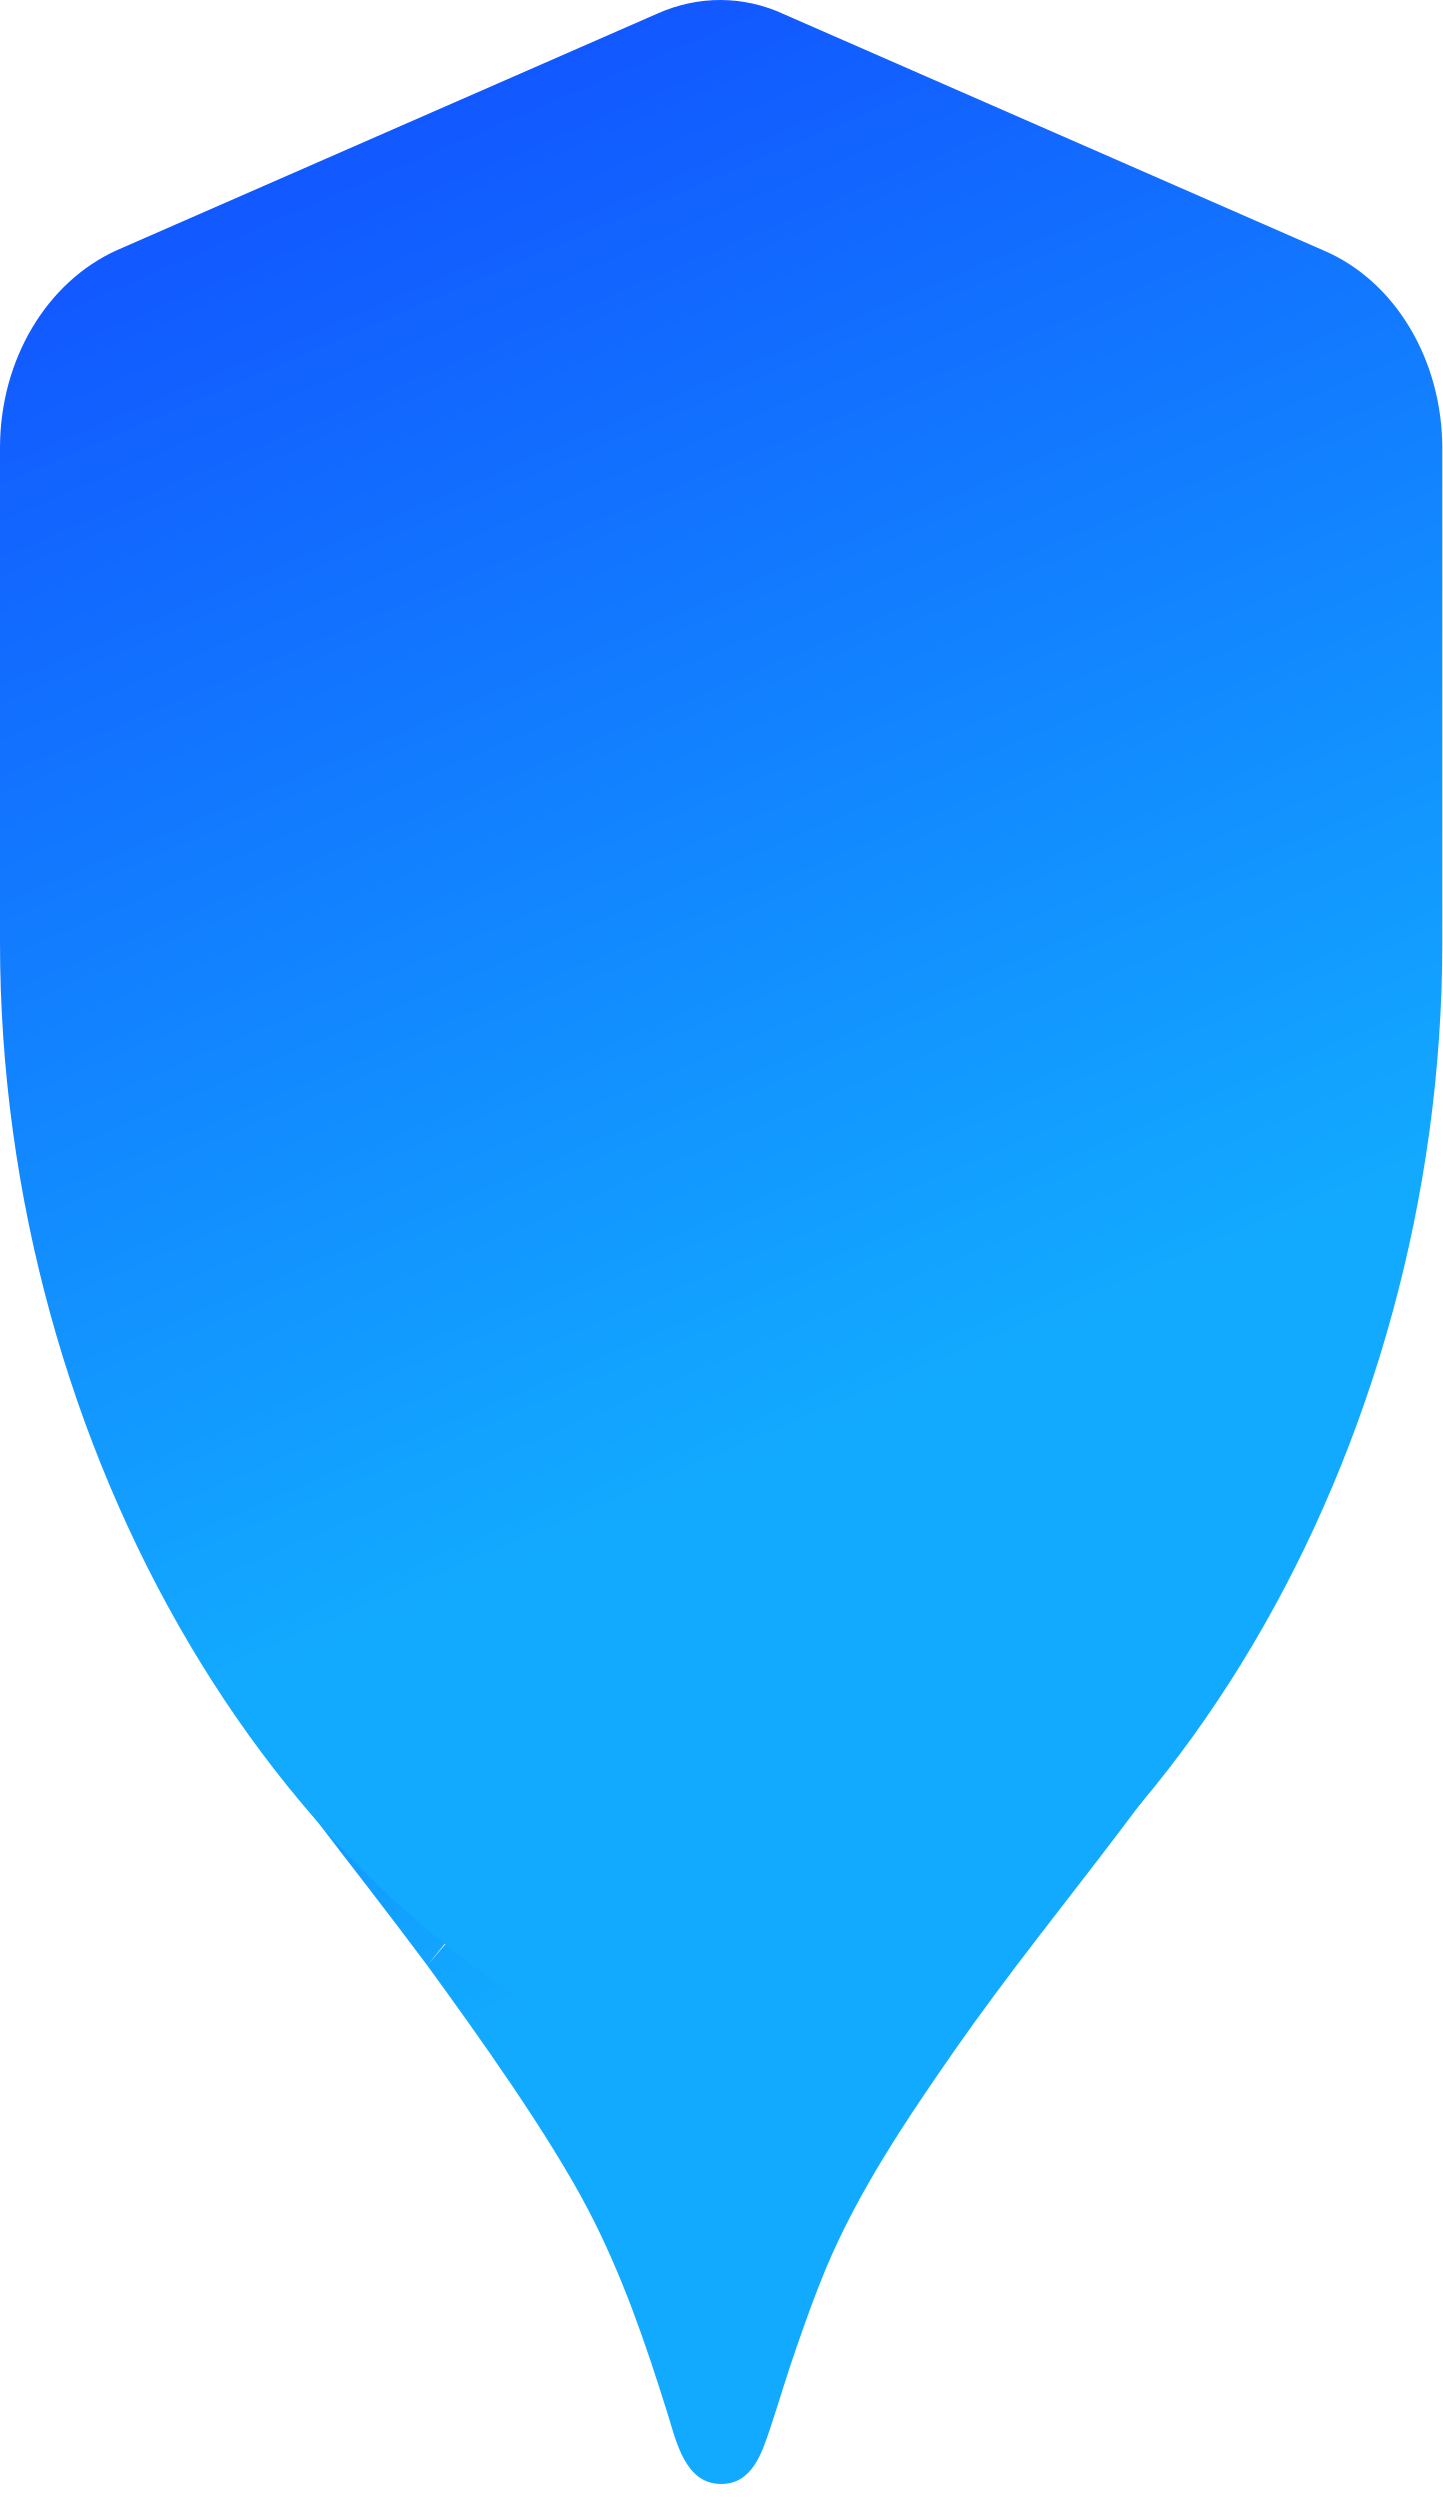
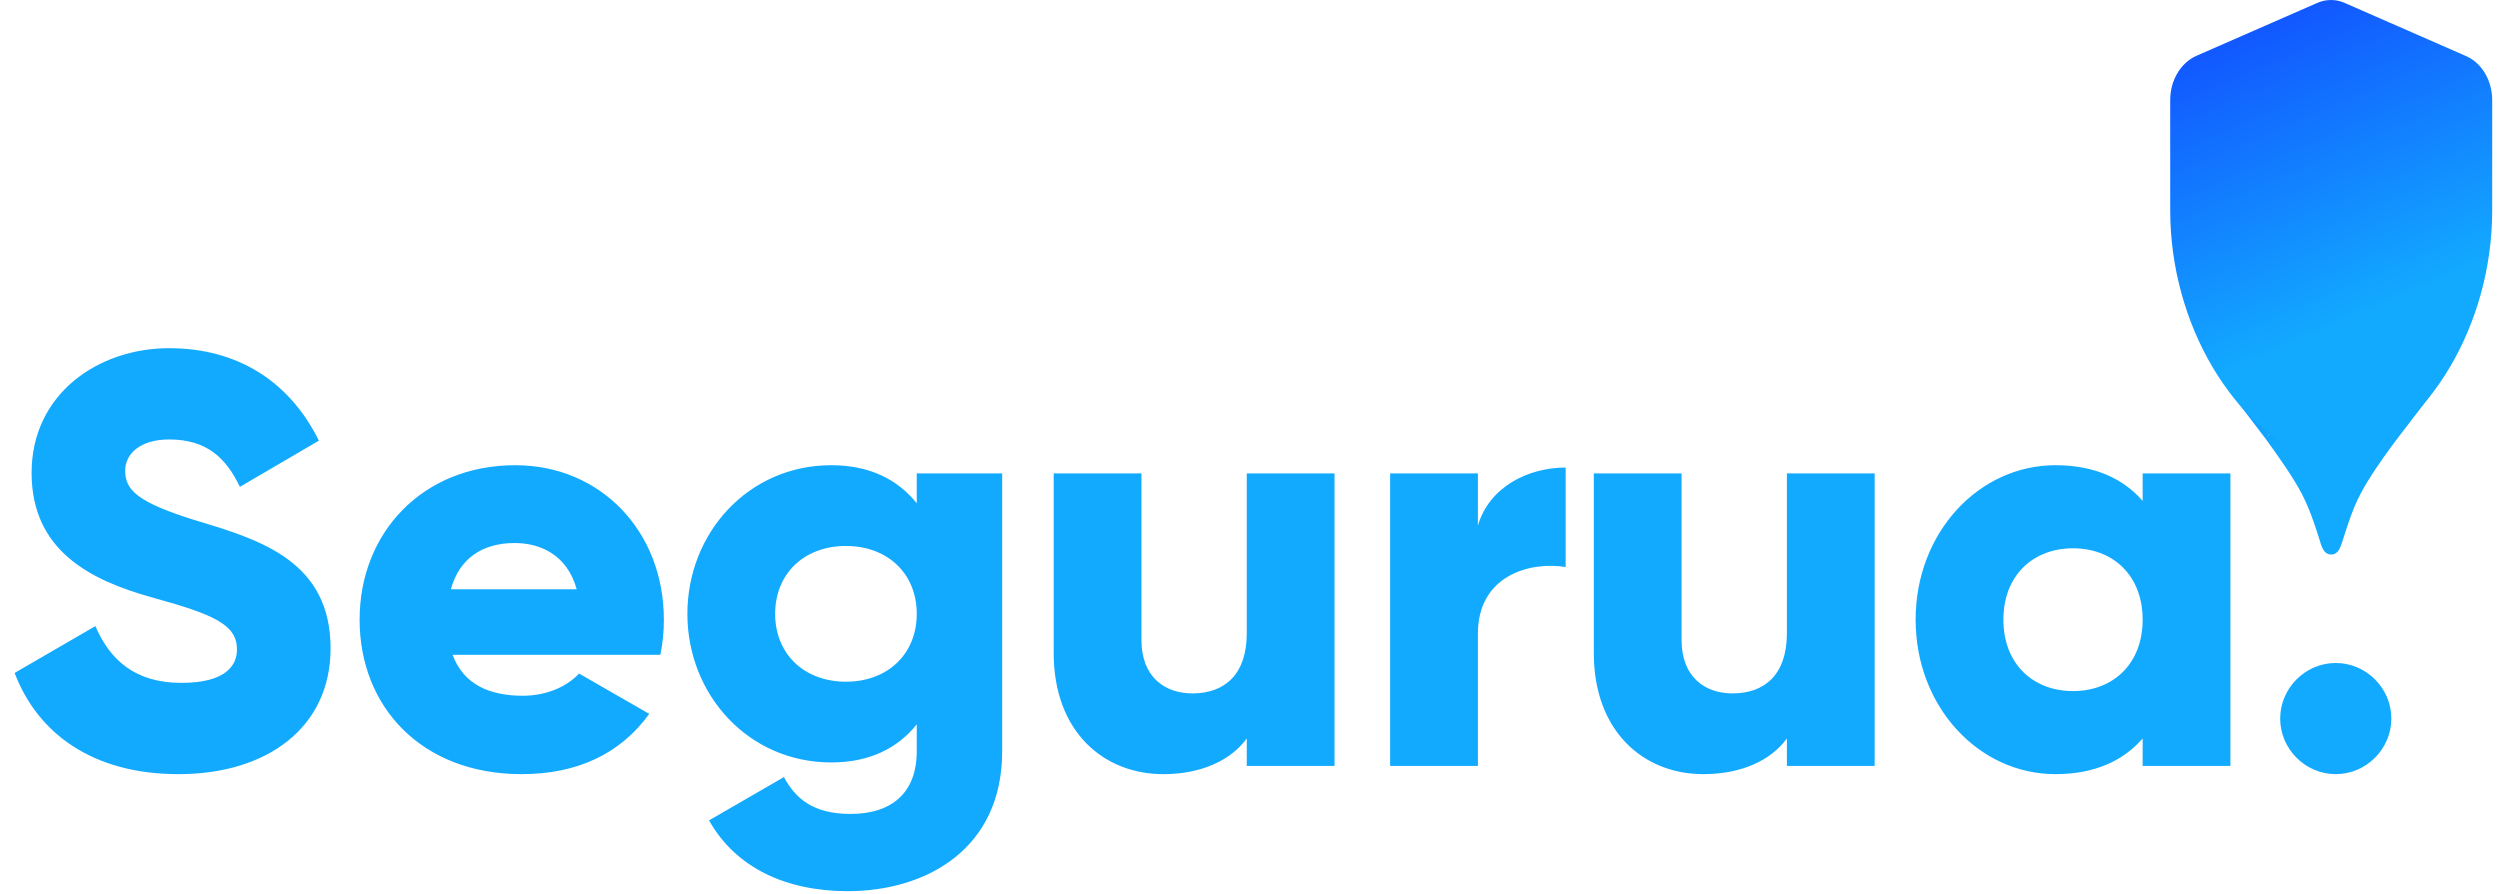
- <svg xmlns="http://www.w3.org/2000/svg" width="60" height="104" viewBox="0 0 60 104" fill="none">
-   <path d="M54.186 39.33C58.08 48.023 57.197 58.257 52.885 66.573C49.347 73.397 44.068 79.04 39.717 85.287C37.728 88.147 35.72 91.12 34.355 94.377C33.902 95.46 33.51 96.57 33.124 97.683C32.735 98.793 32.404 99.927 32.032 101.043C31.681 102.09 31.273 103.323 30.017 103.333H29.995C28.497 103.33 28.134 101.567 27.762 100.377C26.849 97.463 25.895 94.667 24.487 91.96C22.849 88.813 19.845 84.607 17.772 81.76L54.186 39.33ZM18.9 49.017L6.179 64.707C8.506 69.84 12.03 74.25 15.404 78.64C16.198 79.673 16.991 80.713 17.772 81.76L33.786 62.01L33.693 62.043C28.099 64.047 21.833 61.073 19.581 55.42C19.273 54.653 19.048 53.852 18.91 53.033C18.707 51.577 18.662 50.497 18.897 49.04L18.9 49.017ZM9.09 33.83L9.081 33.843C2.825 42.063 1.752 53.443 5.492 63.077L20.866 44.113L20.68 43.947L9.09 33.83ZM38.551 24.787L26.219 39.997C26.248 39.984 26.277 39.973 26.306 39.963C31.447 38.127 37.24 40.463 39.865 45.383C40.431 46.447 40.903 47.66 41.077 48.867C41.295 50.353 41.35 51.443 41.115 52.933L41.105 52.987L53.431 37.783C50.21 31.689 44.915 27.059 38.58 24.797L38.551 24.787ZM21.859 42.893L36.948 24.283L36.797 24.243C34.564 23.634 32.265 23.329 29.956 23.333C26.218 23.37 22.527 24.207 19.116 25.794C15.705 27.381 12.647 29.682 10.135 32.553L10.083 32.613L21.859 42.893Z" fill="url(#paint0_linear_4_79)" />
-   <path d="M27.375 0.553L4.875 10.403C1.95 11.716 0 14.956 0 18.634V39.21C0 60.355 11.738 80.231 27.863 86.273C29.25 86.798 30.75 86.798 32.138 86.273C48.263 80.231 60 60.399 60 39.21V18.634C59.997 16.852 59.529 15.114 58.658 13.651C57.787 12.188 56.554 11.07 55.125 10.447L32.625 0.597C30.938 -0.191 29.062 -0.191 27.375 0.553Z" fill="url(#paint1_linear_4_79)" />
+ <svg xmlns="http://www.w3.org/2000/svg" width="235" height="84" viewBox="0 0 235 84" fill="none">
+   <path d="M16.775 72.77C25.135 72.77 31.075 68.37 31.075 60.945C31.075 52.805 24.53 50.77 18.7 49.01C12.705 47.195 11.77 45.985 11.77 44.225C11.77 42.685 13.145 41.31 15.895 41.31C19.415 41.31 21.23 43.015 22.55 45.765L29.975 41.42C27.17 35.755 22.22 32.73 15.895 32.73C9.24 32.73 2.97 37.02 2.97 44.445C2.97 51.815 8.58 54.565 14.3 56.16C20.075 57.755 22.275 58.69 22.275 61.055C22.275 62.54 21.23 64.19 17.05 64.19C12.705 64.19 10.34 62.045 8.965 58.855L1.375 63.255C3.52 68.92 8.69 72.77 16.775 72.77ZM42.548 61.55H62.074C62.294 60.505 62.404 59.405 62.404 58.25C62.404 49.945 56.464 43.73 48.434 43.73C39.743 43.73 33.803 50.055 33.803 58.25C33.803 66.445 39.633 72.77 49.038 72.77C54.264 72.77 58.334 70.845 61.029 67.105L54.428 63.31C53.328 64.52 51.404 65.4 49.148 65.4C46.123 65.4 43.593 64.41 42.548 61.55ZM42.383 55.39C43.154 52.585 45.243 51.045 48.379 51.045C50.853 51.045 53.328 52.2 54.209 55.39H42.383ZM86.174 44.5V47.305C84.359 45.05 81.719 43.73 78.144 43.73C70.334 43.73 64.614 50.11 64.614 57.7C64.614 65.29 70.334 71.67 78.144 71.67C81.719 71.67 84.359 70.35 86.174 68.095V70.625C86.174 74.53 83.809 76.51 79.959 76.51C76.329 76.51 74.734 74.97 73.689 73.045L66.649 77.115C69.179 81.625 73.964 83.77 79.684 83.77C86.999 83.77 94.204 79.865 94.204 70.625V44.5H86.174ZM79.519 64.08C75.614 64.08 72.864 61.495 72.864 57.7C72.864 53.905 75.614 51.32 79.519 51.32C83.424 51.32 86.174 53.905 86.174 57.7C86.174 61.495 83.424 64.08 79.519 64.08ZM117.197 44.5V59.515C117.197 63.42 115.107 65.18 112.082 65.18C109.442 65.18 107.297 63.585 107.297 60.175V44.5H99.047V61.385C99.047 68.81 103.777 72.77 109.332 72.77C112.962 72.77 115.712 71.45 117.197 69.415V72H125.447V44.5H117.197ZM138.922 49.395V44.5H130.672V72H138.922V59.57C138.922 54.125 143.762 52.75 147.172 53.3V43.95C143.707 43.95 140.022 45.71 138.922 49.395ZM167.969 44.5V59.515C167.969 63.42 165.879 65.18 162.854 65.18C160.214 65.18 158.069 63.585 158.069 60.175V44.5H149.819V61.385C149.819 68.81 154.549 72.77 160.104 72.77C163.734 72.77 166.484 71.45 167.969 69.415V72H176.219V44.5H167.969ZM201.409 44.5V47.085C199.594 44.995 196.899 43.73 193.214 43.73C186.009 43.73 180.069 50.055 180.069 58.25C180.069 66.445 186.009 72.77 193.214 72.77C196.899 72.77 199.594 71.505 201.409 69.415V72H209.659V44.5H201.409ZM194.864 64.96C191.069 64.96 188.319 62.375 188.319 58.25C188.319 54.125 191.069 51.54 194.864 51.54C198.659 51.54 201.409 54.125 201.409 58.25C201.409 62.375 198.659 64.96 194.864 64.96ZM219.562 72.77C222.422 72.77 224.787 70.405 224.787 67.545C224.787 64.685 222.422 62.32 219.562 62.32C216.702 62.32 214.337 64.685 214.337 67.545C214.337 70.405 216.702 72.77 219.562 72.77Z" fill="#12AAFF" />
+   <path d="M231.334 19.84C233.298 24.225 232.853 29.387 230.677 33.583C228.893 37.025 226.23 39.871 224.035 43.023C223.032 44.465 222.019 45.965 221.33 47.608C221.102 48.154 220.904 48.714 220.709 49.276C220.513 49.836 220.346 50.408 220.158 50.971C219.982 51.499 219.776 52.121 219.142 52.126H219.131C218.375 52.124 218.192 51.235 218.004 50.635C217.544 49.165 217.063 47.754 216.353 46.389C215.526 44.802 214.01 42.679 212.965 41.243L231.334 19.84ZM213.534 24.726L207.117 32.641C208.291 35.23 210.069 37.455 211.771 39.67C212.171 40.191 212.571 40.716 212.965 41.243L221.043 31.281L220.996 31.297C218.174 32.308 215.014 30.808 213.878 27.956C213.722 27.569 213.609 27.166 213.539 26.753C213.437 26.018 213.414 25.473 213.532 24.738L213.534 24.726ZM208.586 17.065L208.581 17.072C205.425 21.219 204.884 26.959 206.77 31.819L214.526 22.253L214.432 22.169L208.586 17.065ZM223.447 12.504L217.226 20.176C217.241 20.17 217.255 20.164 217.27 20.159C219.863 19.233 222.786 20.412 224.11 22.893C224.395 23.43 224.633 24.042 224.721 24.651C224.831 25.401 224.859 25.95 224.74 26.702L224.735 26.729L230.953 19.06C229.328 15.985 226.657 13.65 223.462 12.509L223.447 12.504ZM215.027 21.637L222.638 12.25L222.562 12.229C221.436 11.922 220.276 11.768 219.111 11.77C217.226 11.789 215.364 12.211 213.643 13.012C211.923 13.812 210.38 14.973 209.112 16.421L209.086 16.452L215.027 21.637Z" fill="url(#paint0_linear_30_114)" />
+   <path d="M217.809 0.279L206.459 5.248C204.984 5.91 204 7.545 204 9.4V19.779C204 30.446 209.921 40.472 218.055 43.52C218.755 43.785 219.512 43.785 220.212 43.52C228.346 40.472 234.267 30.468 234.267 19.779V9.4C234.265 8.501 234.029 7.624 233.59 6.886C233.15 6.148 232.529 5.584 231.808 5.27L220.458 0.301C219.606 -0.097 218.66 -0.097 217.809 0.279Z" fill="url(#paint1_linear_30_114)" />
  <defs>
-     <linearGradient id="paint0_linear_4_79" x1="0.37" y1="23.333" x2="26.398" y2="81.743" gradientUnits="userSpaceOnUse">
+     <linearGradient id="paint0_linear_30_114" x1="204.187" y1="11.77" x2="217.316" y2="41.235" gradientUnits="userSpaceOnUse">
      <stop stop-color="#1246FF" />
      <stop offset="1" stop-color="#12AAFF" />
    </linearGradient>
-     <linearGradient id="paint1_linear_4_79" x1="-3.333" y1="2.79501e-08" x2="24.15" y2="64.048" gradientUnits="userSpaceOnUse">
+     <linearGradient id="paint1_linear_30_114" x1="202.319" y1="1.40993e-08" x2="216.182" y2="32.309" gradientUnits="userSpaceOnUse">
      <stop stop-color="#1246FF" />
      <stop offset="1" stop-color="#12AAFF" />
    </linearGradient>
  </defs>
</svg>
